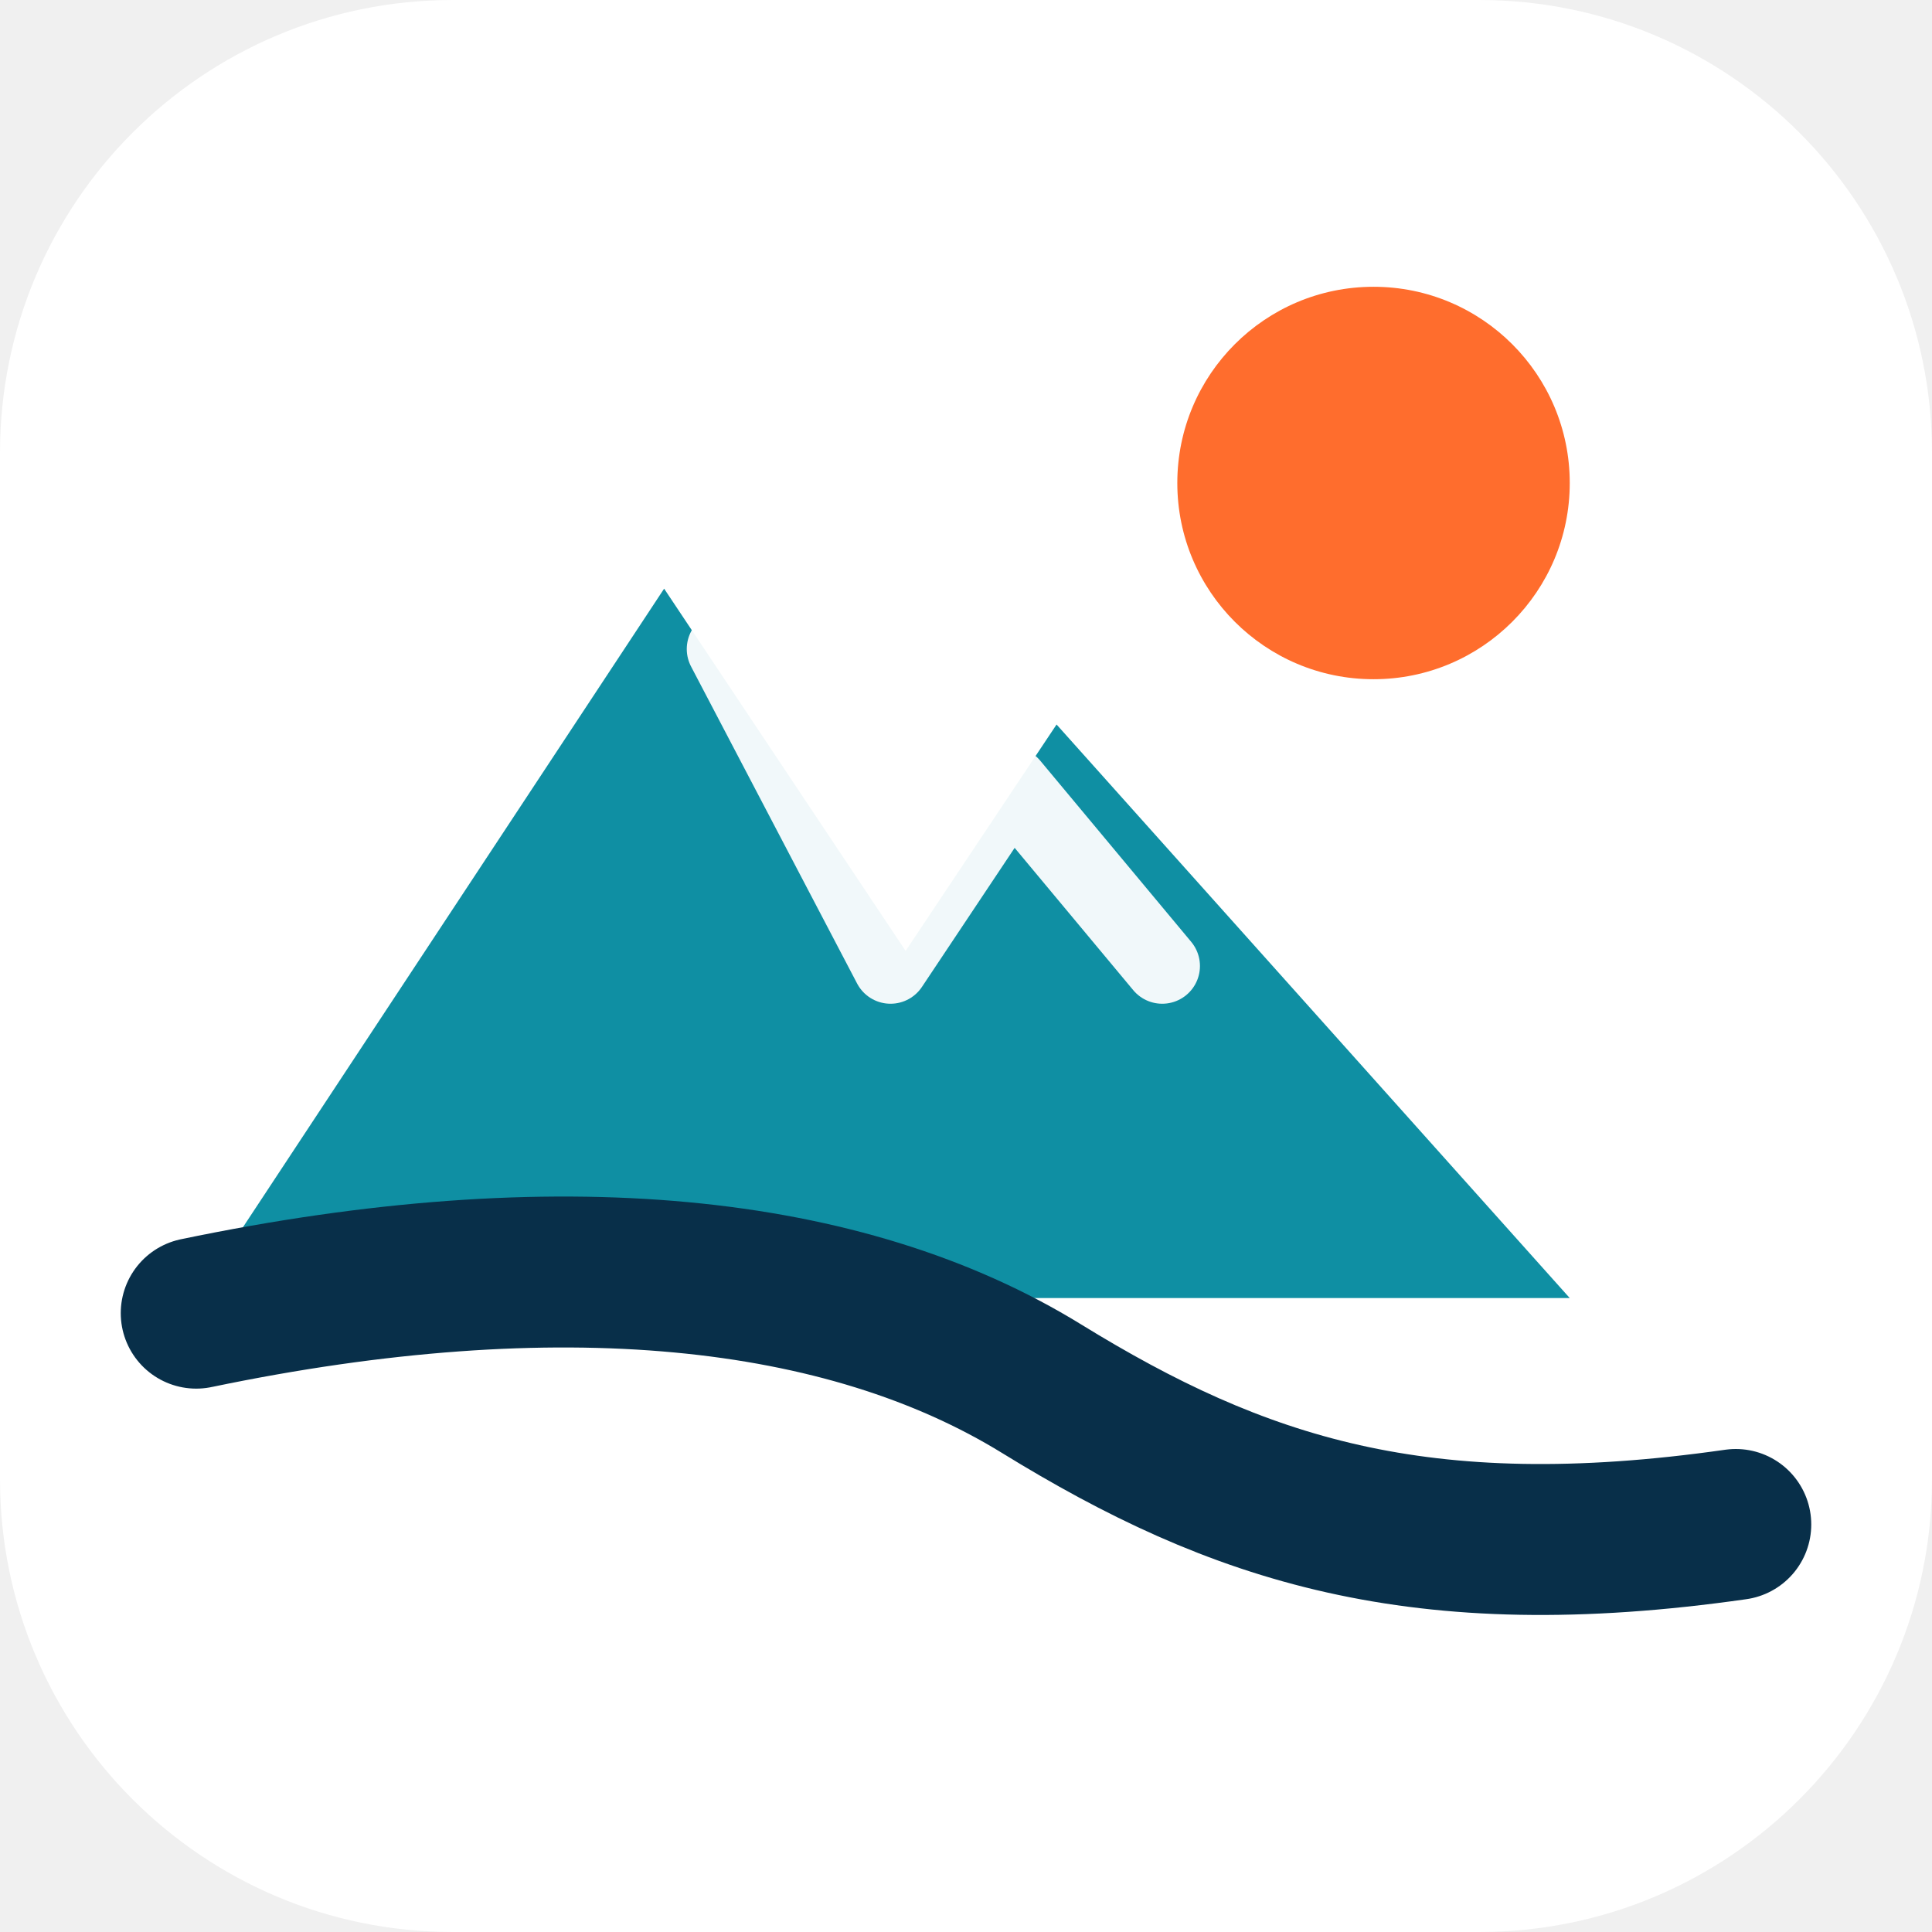
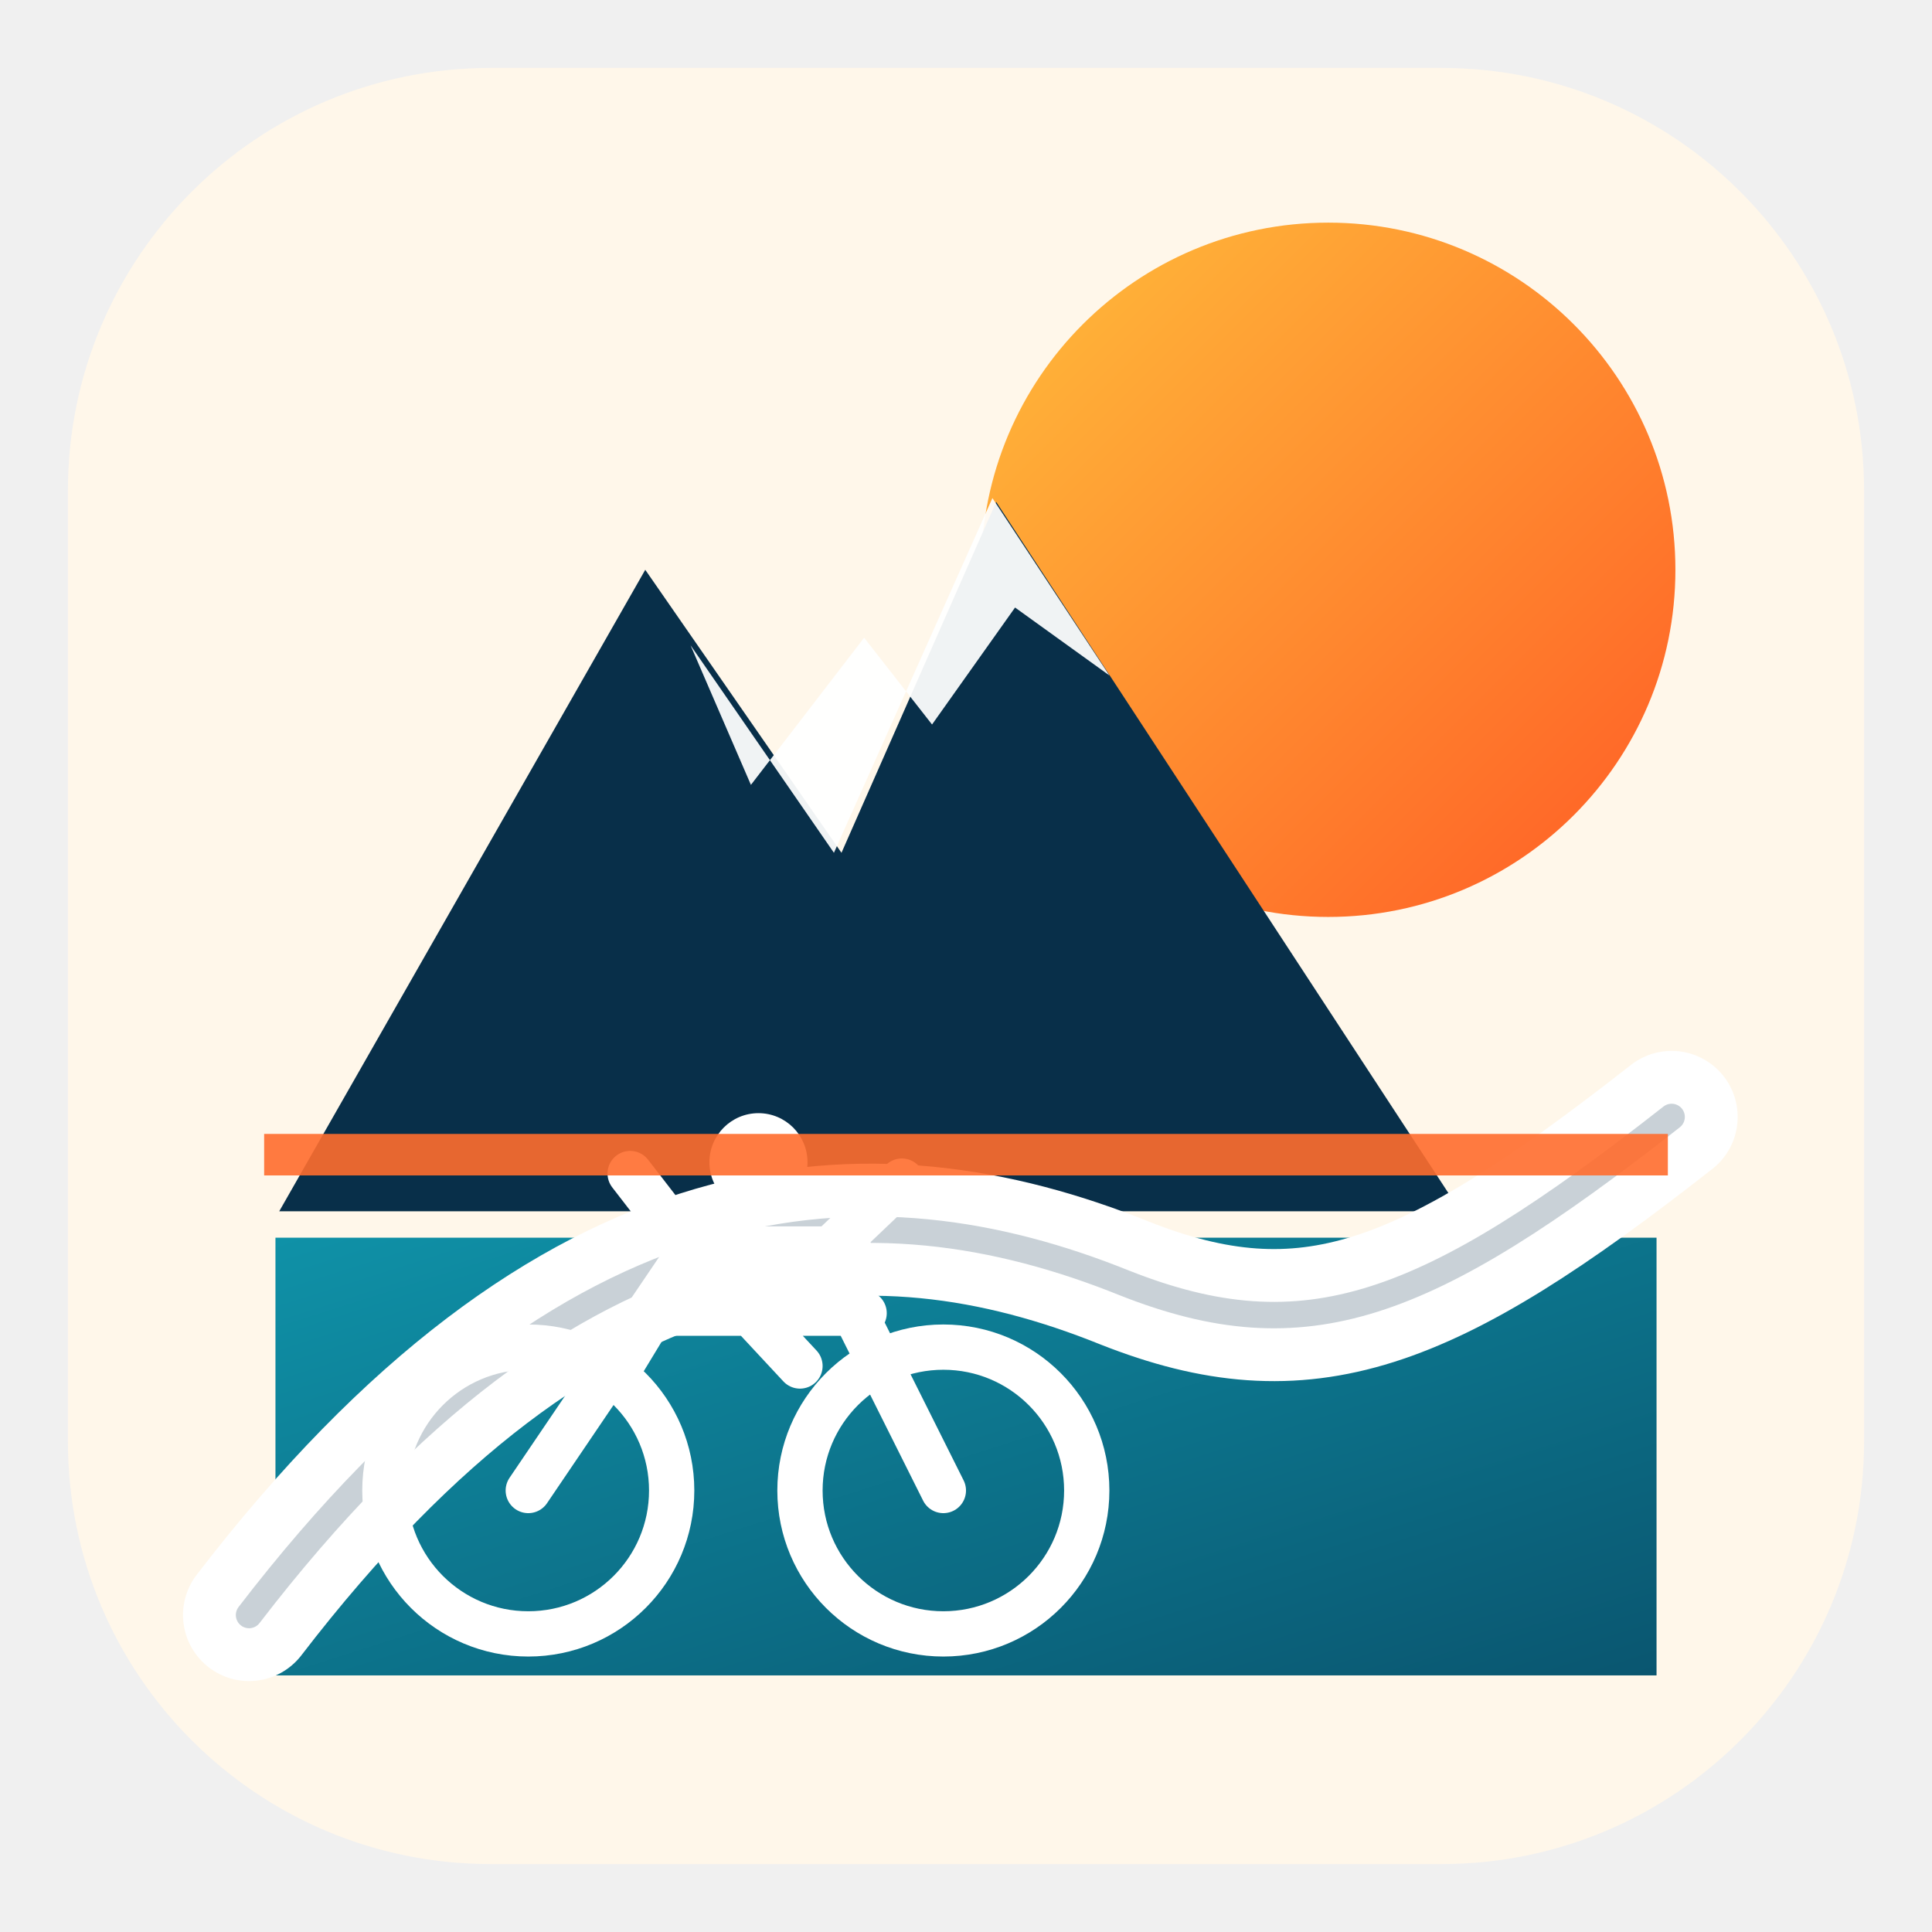
- <svg xmlns="http://www.w3.org/2000/svg" viewBox="0 0 128 128">
-   <rect width="128" height="128" rx="30" fill="#ffffff" />
-   <circle cx="91" cy="32" r="13" fill="#ff6d2d" />
-   <path d="M13 86 44 39l16 24 10-15 34 38H13Z" fill="#0f8fa3" />
-   <path d="M13 87c24-5 43-3 56 5 13 8 25 12 46 9" fill="none" stroke="#082f49" stroke-width="10" stroke-linecap="round" />
-   <path d="M48 43 59 64l8-12 10 12" fill="none" stroke="#ffffff" stroke-width="5" stroke-linecap="round" stroke-linejoin="round" opacity=".94" />
+ <svg xmlns="http://www.w3.org/2000/svg" viewBox="0 0 512 512" role="img" aria-label="Calpe cycling">
+   <defs>
+     <linearGradient id="sun" x1="0" y1="0" x2="1" y2="1">
+       <stop offset="0" stop-color="#ffbe3b" />
+       <stop offset="1" stop-color="#ff5b25" />
+     </linearGradient>
+     <linearGradient id="sea" x1="0" y1="0" x2="1" y2="1">
+       <stop offset="0" stop-color="#0f91a7" />
+       <stop offset="1" stop-color="#0a5670" />
+     </linearGradient>
+   </defs>
+   <rect x="18" y="18" width="476" height="476" rx="112" fill="#fff7ea" />
+   <circle cx="352" cy="151" r="92" fill="url(#sun)" />
+   <path d="M74 321 171 151l52 75 41-93 123 188Z" fill="#082f49" />
+   <path d="m183 171 38 55 42-94 31 47-25-18-22 31-18-23-30 39Z" fill="#fff" opacity=".94" />
+   <path d="M73 328h366v116H73Z" fill="url(#sea)" />
+   <path d="M66 428c86-112 165-115 232-88 48 19 80 7 145-44" fill="none" stroke="#fff" stroke-width="35" stroke-linecap="round" />
+   <path d="M66 428c86-112 165-115 232-88 48 19 80 7 145-44" fill="none" stroke="#082f49" stroke-width="7" stroke-linecap="round" opacity=".22" />
+   <g transform="translate(140 323)" stroke="#fff" stroke-width="12" stroke-linecap="round" stroke-linejoin="round" fill="none">
+     <circle cx="0" cy="72" r="38" />
+     <circle cx="110" cy="72" r="38" />
+     <path d="m0 72 42-62h37l31 62M34 25h55M54 8h31M44 10 27-12M42 10l-20 33M78 10l21-20M45 10l27 29" />
+     <circle cx="61" cy="-15" r="13" fill="#fff" stroke="none" />
+   </g>
+   <path d="M70 306h372" stroke="#ff6d2d" stroke-width="11" opacity=".9" />
</svg>
